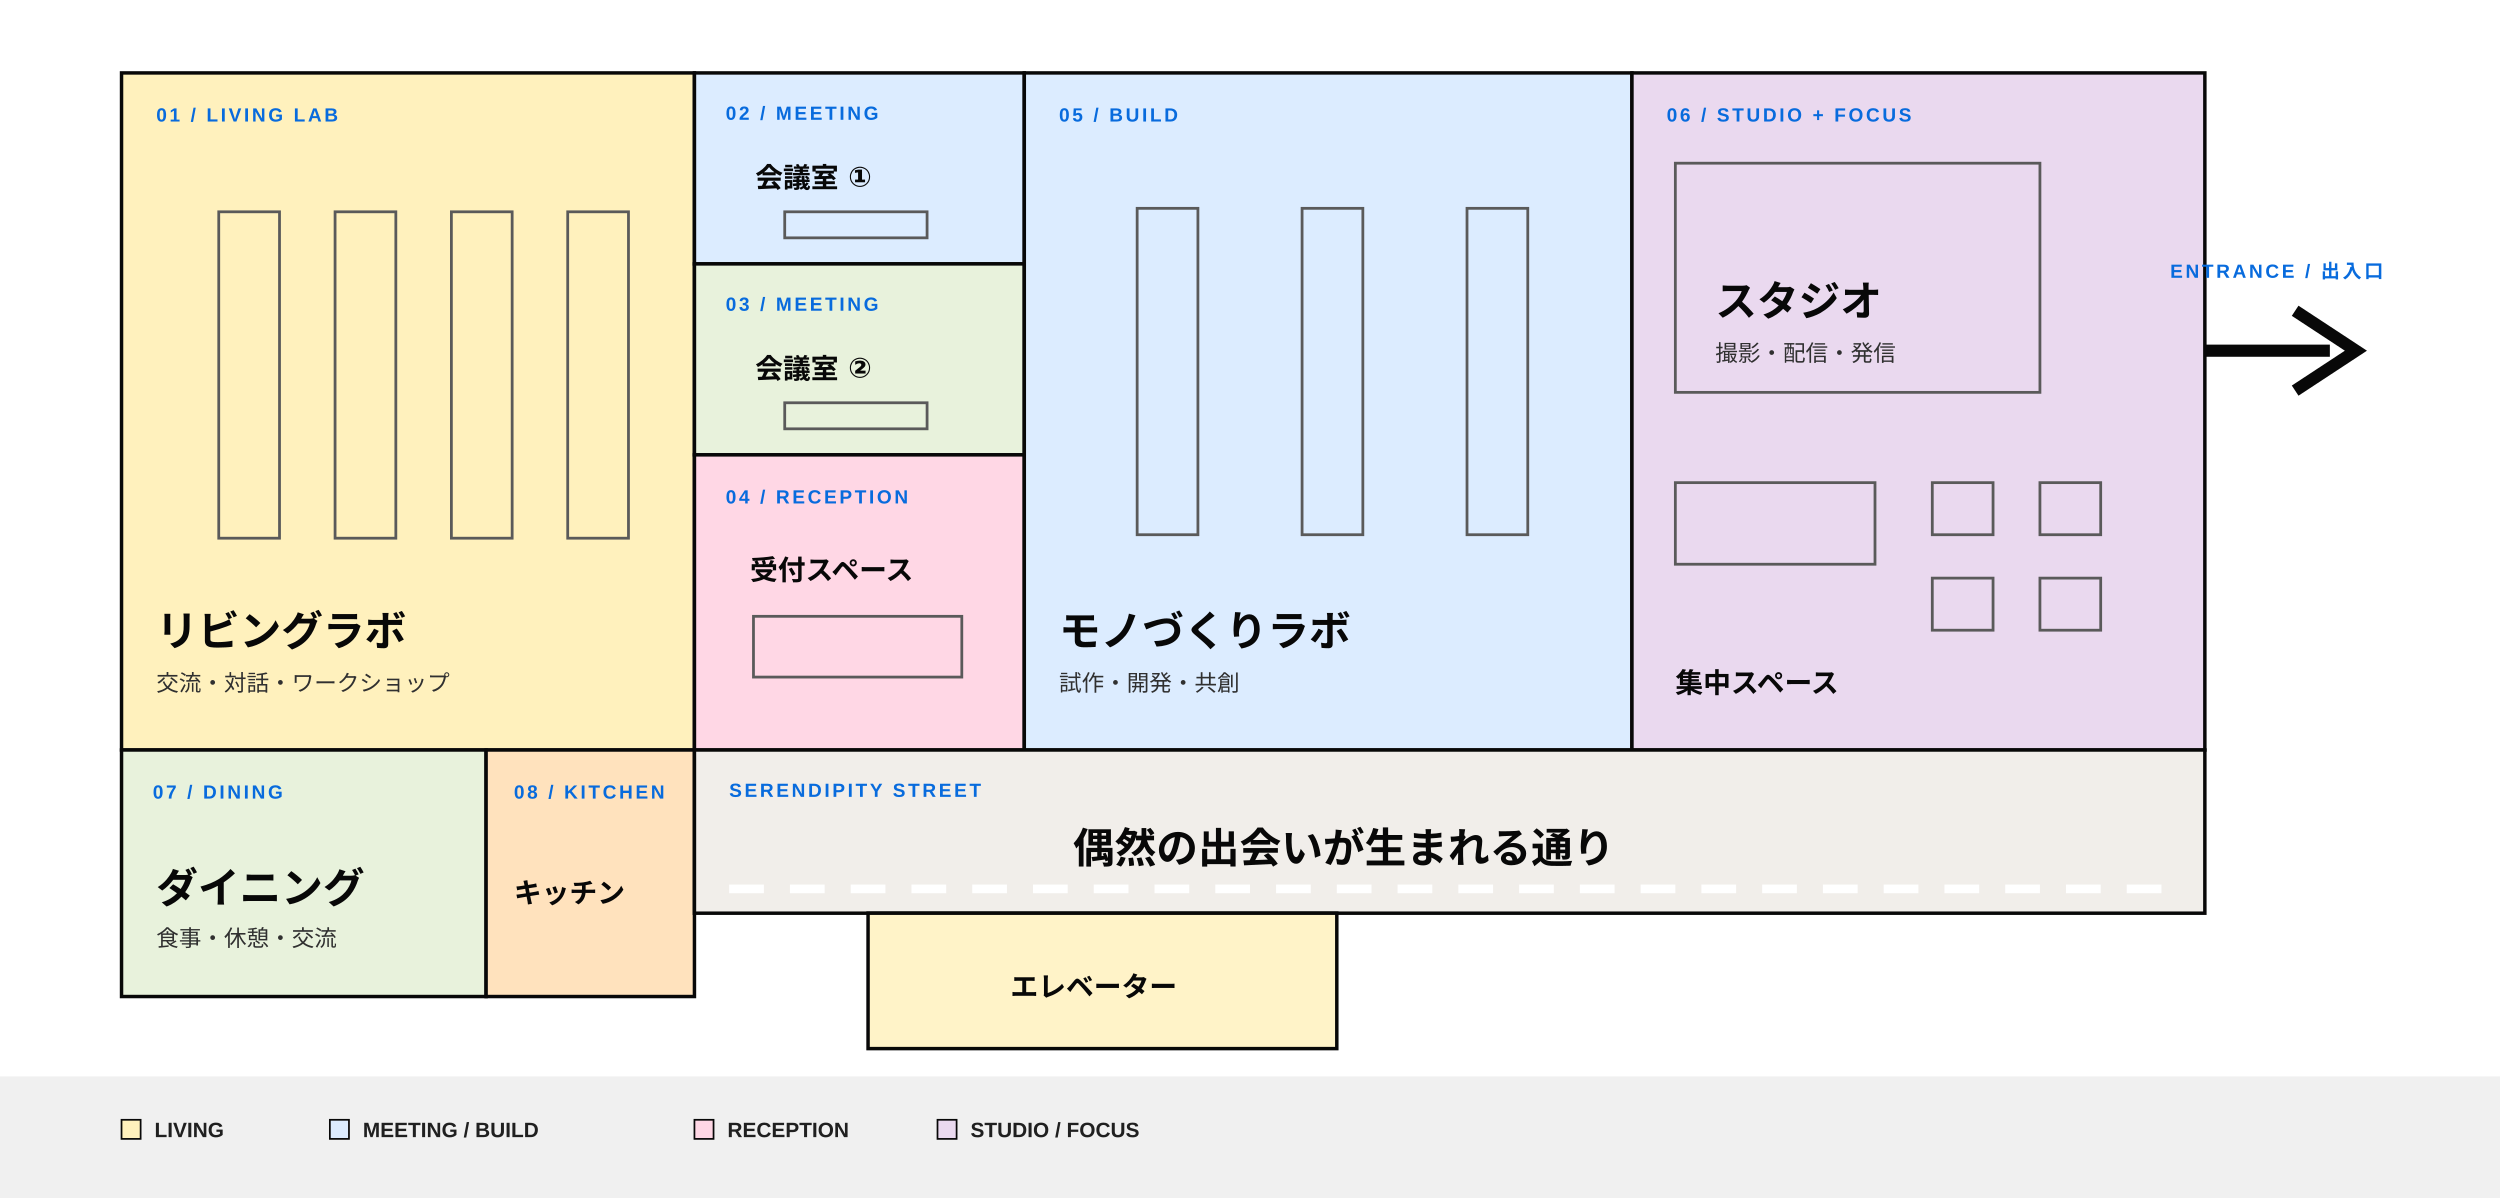
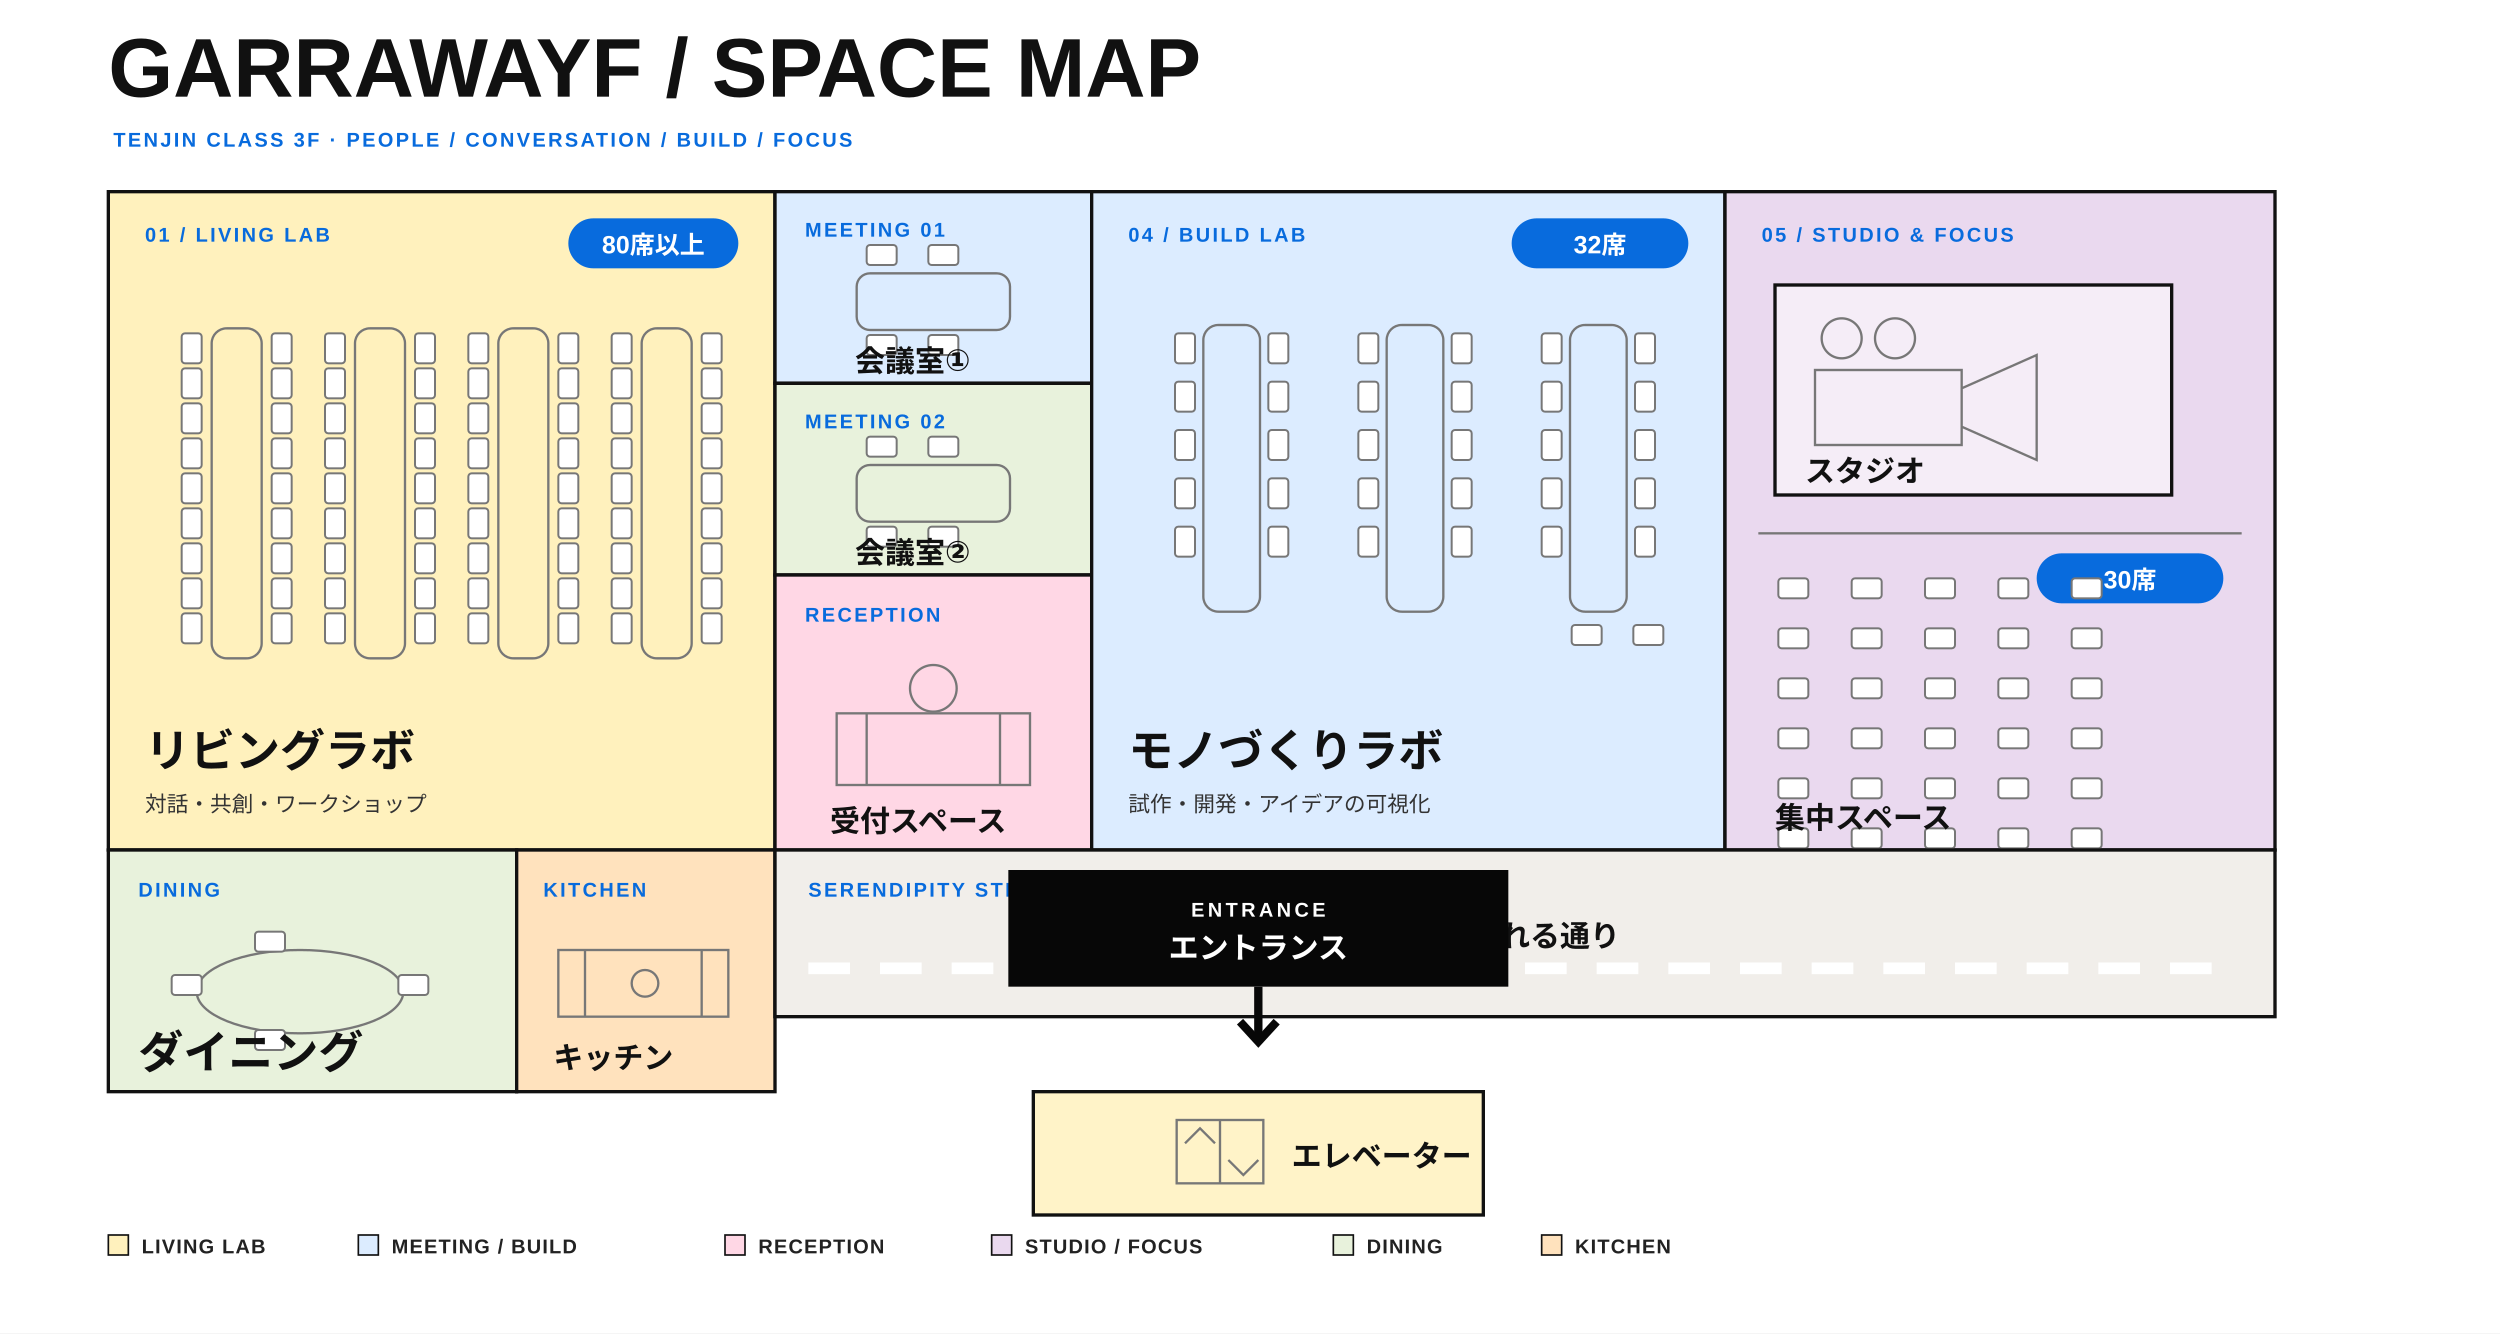
- <svg xmlns="http://www.w3.org/2000/svg" viewBox="0 0 1440 690" role="img" aria-labelledby="title desc">
-   <style>
-   .wall{stroke:#080808;stroke-width:2;vector-effect:non-scaling-stroke}
-   .zone{font:700 11px Arial,'Noto Sans JP',sans-serif;letter-spacing:1.5px;fill:#086bdd}
-   .name{font:900 24px 'Noto Sans JP',Arial,sans-serif;fill:#080808}
-   .sub{font:500 13px 'Noto Sans JP',Arial,sans-serif;fill:#303030}
-   .furn{fill:none;stroke:#5a5a5a;stroke-width:1.6;vector-effect:non-scaling-stroke}
-   .minor{font:700 16px 'Noto Sans JP',Arial,sans-serif;fill:#080808}
-   .legend{font:600 12px 'Noto Sans JP',Arial,sans-serif;fill:#202020}
- </style>
-   <rect width="1440" height="620" fill="#fff" />
-   <g transform="translate(70 42)">
-     <rect class="wall" x="0" y="0" width="330" height="390" fill="#fff1bd" />
-     <text class="zone" x="20" y="28">01 / LIVING LAB</text>
-     <text class="name" x="20" y="330">リビングラボ</text>
-     <text class="sub" x="20" y="356">交流・対話・ワークショップ</text>
-     <g class="furn" transform="translate(56 80)">
-       <rect x="0" y="0" width="35" height="188" />
-       <rect x="67" y="0" width="35" height="188" />
-       <rect x="134" y="0" width="35" height="188" />
-       <rect x="201" y="0" width="35" height="188" />
+ <svg xmlns="http://www.w3.org/2000/svg" viewBox="0 0 1500 800" role="img" aria-labelledby="title desc">
+   <defs>
+     <style>
+     .wall{stroke:#111;stroke-width:2;vector-effect:non-scaling-stroke}
+     .hair{stroke:#777;stroke-width:1.4;fill:none;vector-effect:non-scaling-stroke}
+     .meta{font:700 12px Arial,'Noto Sans JP',sans-serif;letter-spacing:1.4px;fill:#086bdd}
+     .name{font:900 27px 'Noto Sans JP',Arial,sans-serif;fill:#111}
+     .smallname{font:800 18px 'Noto Sans JP',Arial,sans-serif;fill:#111}
+     .sub{font:500 13px 'Noto Sans JP',Arial,sans-serif;fill:#333}
+     .count{font:900 15px Arial,'Noto Sans JP',sans-serif;fill:#fff}
+     .legend{font:700 12px Arial,'Noto Sans JP',sans-serif;letter-spacing:.7px;fill:#222}
+     .chair{fill:#fff;stroke:#777;stroke-width:1.2}
+   </style>
+     <g id="chairH">
+       <rect class="chair" x="0" y="0" width="18" height="12" rx="2" />
    </g>
-     <rect class="wall" x="330" y="0" width="190" height="110" fill="#dcecff" />
-     <text class="zone" x="348" y="27">02 / MEETING</text>
-     <text class="minor" x="365" y="66">会議室 ①</text>
-     <rect class="furn" x="382" y="80" width="82" height="15" />
-     <rect class="wall" x="330" y="110" width="190" height="110" fill="#e8f2dc" />
-     <text class="zone" x="348" y="137">03 / MEETING</text>
-     <text class="minor" x="365" y="176">会議室 ②</text>
-     <rect class="furn" x="382" y="190" width="82" height="15" />
-     <rect class="wall" x="330" y="220" width="190" height="170" fill="#ffd7e5" />
-     <text class="zone" x="348" y="248">04 / RECEPTION</text>
-     <text class="minor" x="362" y="292">受付スペース</text>
-     <path class="furn" d="M364 348h120v-35H364z" />
-     <rect class="wall" x="520" y="0" width="350" height="390" fill="#dcecff" />
-     <text class="zone" x="540" y="28">05 / BUILD</text>
-     <text class="name" x="540" y="330">モノづくりラボ</text>
-     <text class="sub" x="540" y="356">試作・開発・共創</text>
-     <g class="furn" transform="translate(585 78)">
-       <rect x="0" y="0" width="35" height="188" />
-       <rect x="95" y="0" width="35" height="188" />
-       <rect x="190" y="0" width="35" height="188" />
+     <g id="chairV">
+       <rect class="chair" x="0" y="0" width="12" height="18" rx="2" />
    </g>
-     <rect class="wall" x="870" y="0" width="330" height="390" fill="#ead9ef" />
-     <text class="zone" x="890" y="28">06 / STUDIO + FOCUS</text>
-     <rect class="furn" x="895" y="52" width="210" height="132" />
-     <text class="name" x="918" y="140">スタジオ</text>
-     <text class="sub" x="918" y="166">撮影・配信・発信</text>
-     <g class="furn" transform="translate(895 236)">
-       <rect x="0" y="0" width="115" height="47" />
-       <rect x="148" y="0" width="35" height="30" />
-       <rect x="210" y="0" width="35" height="30" />
-       <rect x="148" y="55" width="35" height="30" />
-       <rect x="210" y="55" width="35" height="30" />
+     <g id="longTable">
+       <rect class="hair" x="18" y="0" width="30" height="198" rx="9" />
+       <use href="#chairV" x="0" y="3" />
+       <use href="#chairV" x="0" y="24" />
+       <use href="#chairV" x="0" y="45" />
+       <use href="#chairV" x="0" y="66" />
+       <use href="#chairV" x="0" y="87" />
+       <use href="#chairV" x="0" y="108" />
+       <use href="#chairV" x="0" y="129" />
+       <use href="#chairV" x="0" y="150" />
+       <use href="#chairV" x="0" y="171" />
+       <use href="#chairV" x="54" y="3" />
+       <use href="#chairV" x="54" y="24" />
+       <use href="#chairV" x="54" y="45" />
+       <use href="#chairV" x="54" y="66" />
+       <use href="#chairV" x="54" y="87" />
+       <use href="#chairV" x="54" y="108" />
+       <use href="#chairV" x="54" y="129" />
+       <use href="#chairV" x="54" y="150" />
+       <use href="#chairV" x="54" y="171" />
    </g>
-     <text class="minor" x="895" y="357">集中スペース</text>
-     <rect class="wall" x="0" y="390" width="210" height="142" fill="#e8f2dc" />
-     <text class="zone" x="18" y="418">07 / DINING</text>
-     <text class="name" x="20" y="478">ダイニング</text>
-     <text class="sub" x="20" y="503">食事・休憩・交流</text>
-     <rect class="wall" x="210" y="390" width="120" height="142" fill="#ffe2bd" />
-     <text class="zone" x="226" y="418">08 / KITCHEN</text>
-     <text class="minor" x="226" y="478">キッチン</text>
-     <rect class="wall" x="330" y="390" width="870" height="94" fill="#f1eeea" />
-     <text class="zone" x="350" y="417">SERENDIPITY STREET</text>
-     <text class="name" x="548" y="455">偶然の出会いが生まれる通り</text>
-     <line x1="350" y1="470" x2="1180" y2="470" stroke="#fff" stroke-width="5" stroke-dasharray="20 15" />
-     <rect class="wall" x="430" y="484" width="270" height="78" fill="#fff3c8" />
-     <text class="minor" x="512" y="532">エレベーター</text>
-     <text class="zone" x="1180" y="118">ENTRANCE / 出入口</text>
-     <path d="M1200 160h72" stroke="#080808" stroke-width="7" />
-     <path d="M1252 137l35 23-35 23" fill="none" stroke="#080808" stroke-width="7" />
+     <g id="labTable">
+       <rect class="hair" x="17" y="0" width="34" height="172" rx="9" />
+       <use href="#chairV" x="0" y="5" />
+       <use href="#chairV" x="0" y="34" />
+       <use href="#chairV" x="0" y="63" />
+       <use href="#chairV" x="0" y="92" />
+       <use href="#chairV" x="0" y="121" />
+       <use href="#chairV" x="56" y="5" />
+       <use href="#chairV" x="56" y="34" />
+       <use href="#chairV" x="56" y="63" />
+       <use href="#chairV" x="56" y="92" />
+       <use href="#chairV" x="56" y="121" />
+     </g>
+   </defs>
+   <rect width="1500" height="800" fill="#fff" />
+   <text x="65" y="58" font-family="Arial Black,Arial,sans-serif" font-size="50" font-weight="900" fill="#111">GARRAWAYF / SPACE MAP</text>
+   <text x="68" y="88" class="meta">TENJIN CLASS 3F · PEOPLE / CONVERSATION / BUILD / FOCUS</text>
+   <g transform="translate(65 115)">
+     <rect class="wall" x="0" y="0" width="400" height="395" fill="#fff1bd" />
+     <text class="meta" x="22" y="30">01 / LIVING LAB</text>
+     <rect x="276" y="16" width="102" height="30" rx="15" fill="#086bdd" />
+     <text class="count" x="327" y="37" text-anchor="middle">80席以上</text>
+     <g transform="translate(44 82)">
+       <use href="#longTable" x="0" />
+       <use href="#longTable" x="86" />
+       <use href="#longTable" x="172" />
+       <use href="#longTable" x="258" />
+     </g>
+     <text class="name" x="22" y="345">リビングラボ</text>
+     <text class="sub" x="22" y="372">対話・共創・ワークショップ</text>
+     <rect class="wall" x="400" y="0" width="190" height="115" fill="#dcecff" />
+     <text class="meta" x="418" y="27">MEETING 01</text>
+     <rect class="hair" x="449" y="49" width="92" height="34" rx="8" />
+     <use href="#chairH" x="455" y="32" />
+     <use href="#chairH" x="492" y="32" />
+     <use href="#chairH" x="455" y="86" />
+     <use href="#chairH" x="492" y="86" />
+     <text class="smallname" x="448" y="108">会議室①</text>
+     <rect class="wall" x="400" y="115" width="190" height="115" fill="#e8f2dc" />
+     <text class="meta" x="418" y="142">MEETING 02</text>
+     <rect class="hair" x="449" y="164" width="92" height="34" rx="8" />
+     <use href="#chairH" x="455" y="147" />
+     <use href="#chairH" x="492" y="147" />
+     <use href="#chairH" x="455" y="201" />
+     <use href="#chairH" x="492" y="201" />
+     <text class="smallname" x="448" y="223">会議室②</text>
+     <rect class="wall" x="400" y="230" width="190" height="165" fill="#ffd7e5" />
+     <text class="meta" x="418" y="258">RECEPTION</text>
+     <circle class="hair" cx="495" cy="298" r="14" />
+     <path class="hair" d="M437 356h116v-43H437z" />
+     <path class="hair" d="M455 313v43M535 313v43" />
+     <text class="smallname" x="433" y="384">受付スペース</text>
+     <rect class="wall" x="590" y="0" width="380" height="395" fill="#dcecff" />
+     <text class="meta" x="612" y="30">04 / BUILD LAB</text>
+     <rect x="842" y="16" width="106" height="30" rx="15" fill="#086bdd" />
+     <text class="count" x="895" y="37" text-anchor="middle">32席</text>
+     <g transform="translate(640 80)">
+       <use href="#labTable" x="0" />
+       <use href="#labTable" x="110" />
+       <use href="#labTable" x="220" />
+       <use href="#chairH" x="238" y="180" />
+       <use href="#chairH" x="275" y="180" />
+     </g>
+     <text class="name" x="612" y="345">モノづくりラボ</text>
+     <text class="sub" x="612" y="372">試作・開発・アイデアの可視化</text>
+     <rect class="wall" x="970" y="0" width="330" height="395" fill="#ead9ef" />
+     <text class="meta" x="992" y="30">05 / STUDIO &amp; FOCUS</text>
+     <rect class="wall" x="1000" y="56" width="238" height="126" fill="#f5edf7" />
+     <circle class="hair" cx="1040" cy="88" r="12" />
+     <circle class="hair" cx="1072" cy="88" r="12" />
+     <path class="hair" d="M1024 107h88v45h-88zM1112 118l45-20v63l-45-20z" />
+     <text class="smallname" x="1018" y="174">スタジオ</text>
+     <line class="hair" x1="990" y1="205" x2="1280" y2="205" />
+     <rect x="1157" y="217" width="112" height="30" rx="15" fill="#086bdd" />
+     <text class="count" x="1213" y="238" text-anchor="middle">30席</text>
+     <g transform="translate(1002 232)">
+       <use href="#chairH" x="0" y="0" />
+       <use href="#chairH" x="44" y="0" />
+       <use href="#chairH" x="88" y="0" />
+       <use href="#chairH" x="132" y="0" />
+       <use href="#chairH" x="176" y="0" />
+       <use href="#chairH" x="0" y="30" />
+       <use href="#chairH" x="44" y="30" />
+       <use href="#chairH" x="88" y="30" />
+       <use href="#chairH" x="132" y="30" />
+       <use href="#chairH" x="176" y="30" />
+       <use href="#chairH" x="0" y="60" />
+       <use href="#chairH" x="44" y="60" />
+       <use href="#chairH" x="88" y="60" />
+       <use href="#chairH" x="132" y="60" />
+       <use href="#chairH" x="176" y="60" />
+       <use href="#chairH" x="0" y="90" />
+       <use href="#chairH" x="44" y="90" />
+       <use href="#chairH" x="88" y="90" />
+       <use href="#chairH" x="132" y="90" />
+       <use href="#chairH" x="176" y="90" />
+       <use href="#chairH" x="0" y="120" />
+       <use href="#chairH" x="44" y="120" />
+       <use href="#chairH" x="88" y="120" />
+       <use href="#chairH" x="132" y="120" />
+       <use href="#chairH" x="176" y="120" />
+       <use href="#chairH" x="0" y="150" />
+       <use href="#chairH" x="44" y="150" />
+       <use href="#chairH" x="88" y="150" />
+       <use href="#chairH" x="132" y="150" />
+       <use href="#chairH" x="176" y="150" />
+     </g>
+     <text class="smallname" x="1000" y="382">集中スペース</text>
+     <rect class="wall" x="0" y="395" width="245" height="145" fill="#e8f2dc" />
+     <text class="meta" x="18" y="423">DINING</text>
+     <ellipse class="hair" cx="115" cy="480" rx="62" ry="25" />
+     <use href="#chairH" x="38" y="470" />
+     <use href="#chairH" x="174" y="470" />
+     <use href="#chairH" x="88" y="444" />
+     <use href="#chairH" x="88" y="503" />
+     <text class="name" x="18" y="526">ダイニング</text>
+     <rect class="wall" x="245" y="395" width="155" height="145" fill="#ffe2bd" />
+     <text class="meta" x="261" y="423">KITCHEN</text>
+     <path class="hair" d="M270 455h102v40H270zM286 455v40M356 455v40" />
+     <circle class="hair" cx="322" cy="475" r="8" />
+     <text class="smallname" x="267" y="526">キッチン</text>
+     <rect class="wall" x="400" y="395" width="900" height="100" fill="#f1eeea" />
+     <text class="meta" x="420" y="423">SERENDIPITY STREET</text>
+     <line x1="420" y1="466" x2="1280" y2="466" stroke="#fff" stroke-width="7" stroke-dasharray="25 18" />
+     <text class="smallname" x="790" y="453" text-anchor="middle">偶然の出会いが生まれる通り</text>
+     <g transform="translate(540 407)">
+       <rect x="0" y="0" width="300" height="70" fill="#070707" />
+       <text x="150" y="28" text-anchor="middle" fill="#fff" font-family="Arial,'Noto Sans JP',sans-serif" font-size="12" font-weight="700" letter-spacing="2">ENTRANCE</text>
+       <text x="150" y="53" text-anchor="middle" fill="#fff" font-family="'Noto Sans JP',Arial,sans-serif" font-size="18" font-weight="900">エントランス</text>
+       <path d="M150 70v32" stroke="#070707" stroke-width="5" />
+       <path d="M139 91l11 12 11-12" fill="none" stroke="#070707" stroke-width="5" />
+     </g>
+     <rect class="wall" x="555" y="540" width="270" height="74" fill="#fff3c8" />
+     <rect class="hair" x="641" y="557" width="52" height="38" />
+     <path class="hair" d="M667 557v38M646 571l9-9 9 9M690 581l-9 9-9-9" />
+     <text class="smallname" x="710" y="585">エレベーター</text>
  </g>
-   <g transform="translate(70 655)">
-     <rect x="0" y="-10" width="11" height="11" fill="#fff1bd" stroke="#080808" />
-     <text x="19" y="0" class="legend">LIVING</text>
-     <rect x="120" y="-10" width="11" height="11" fill="#dcecff" stroke="#080808" />
-     <text x="139" y="0" class="legend">MEETING / BUILD</text>
-     <rect x="330" y="-10" width="11" height="11" fill="#ffd7e5" stroke="#080808" />
-     <text x="349" y="0" class="legend">RECEPTION</text>
-     <rect x="470" y="-10" width="11" height="11" fill="#ead9ef" stroke="#080808" />
-     <text x="489" y="0" class="legend">STUDIO / FOCUS</text>
+   <g transform="translate(65 752)">
+     <rect x="0" y="-11" width="12" height="12" fill="#fff1bd" stroke="#111" />
+     <text x="20" y="0" class="legend">LIVING LAB</text>
+     <rect x="150" y="-11" width="12" height="12" fill="#dcecff" stroke="#111" />
+     <text x="170" y="0" class="legend">MEETING / BUILD</text>
+     <rect x="370" y="-11" width="12" height="12" fill="#ffd7e5" stroke="#111" />
+     <text x="390" y="0" class="legend">RECEPTION</text>
+     <rect x="530" y="-11" width="12" height="12" fill="#ead9ef" stroke="#111" />
+     <text x="550" y="0" class="legend">STUDIO / FOCUS</text>
+     <rect x="735" y="-11" width="12" height="12" fill="#e8f2dc" stroke="#111" />
+     <text x="755" y="0" class="legend">DINING</text>
+     <rect x="860" y="-11" width="12" height="12" fill="#ffe2bd" stroke="#111" />
+     <text x="880" y="0" class="legend">KITCHEN</text>
  </g>
</svg>
